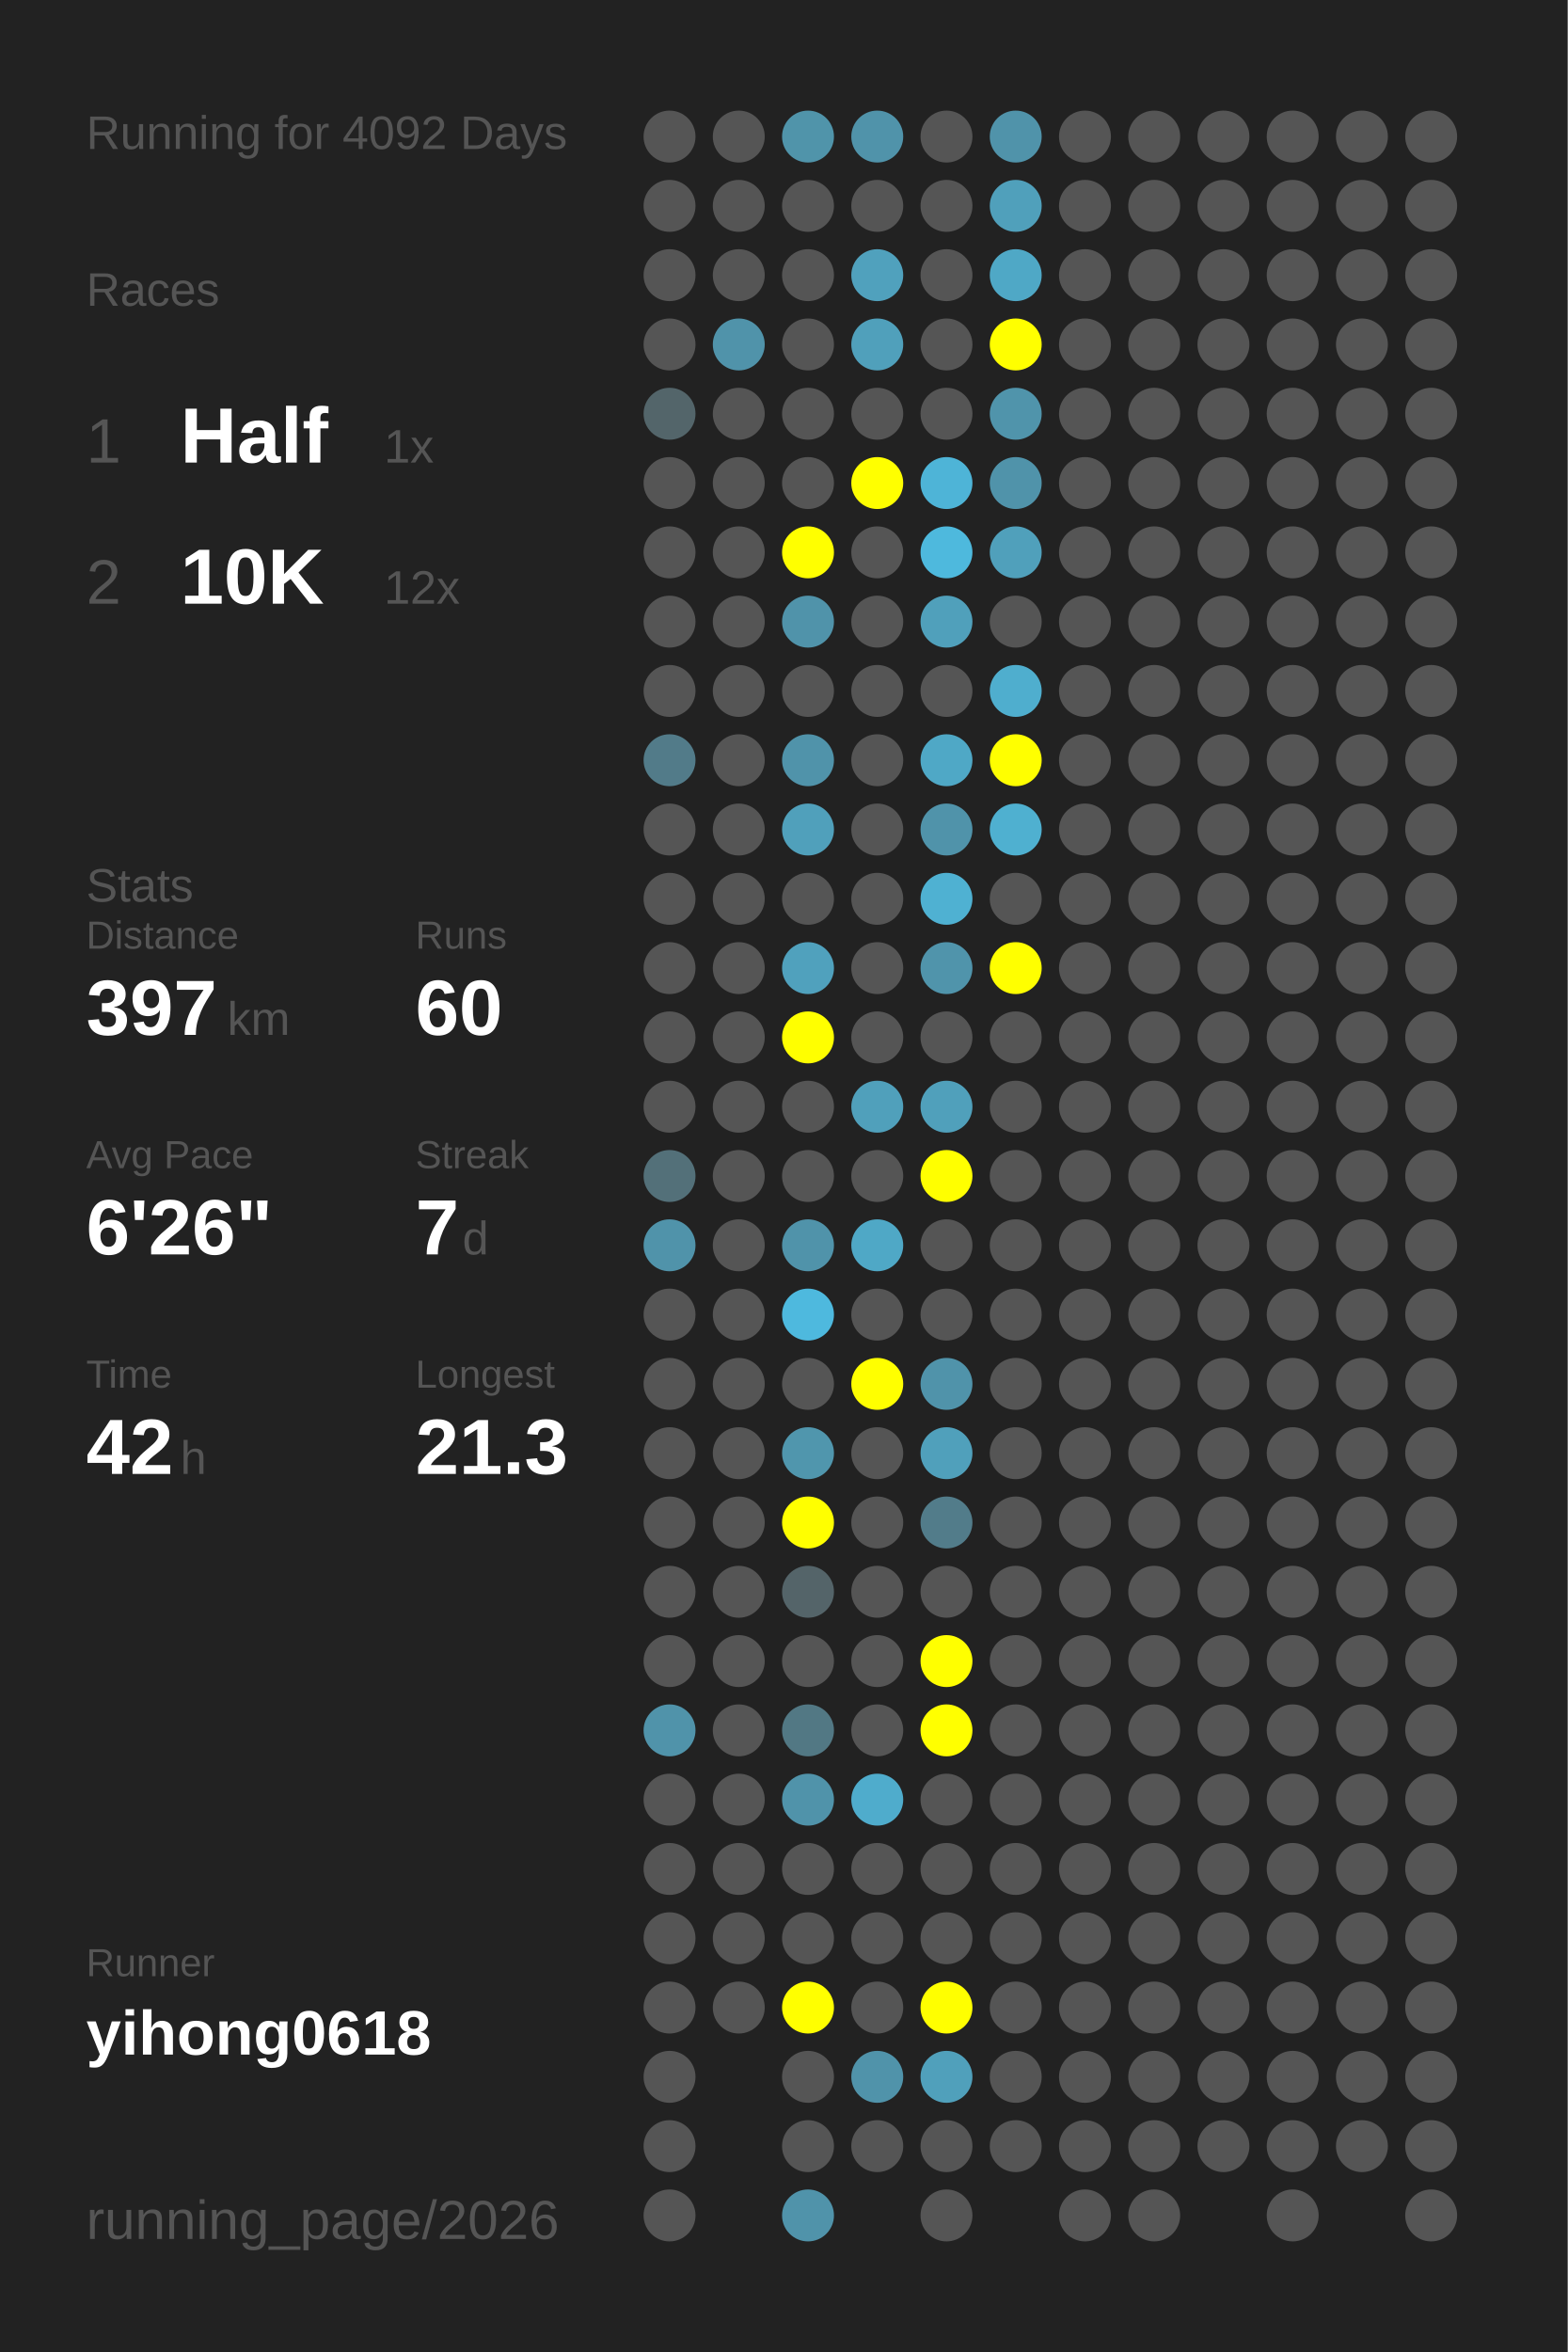
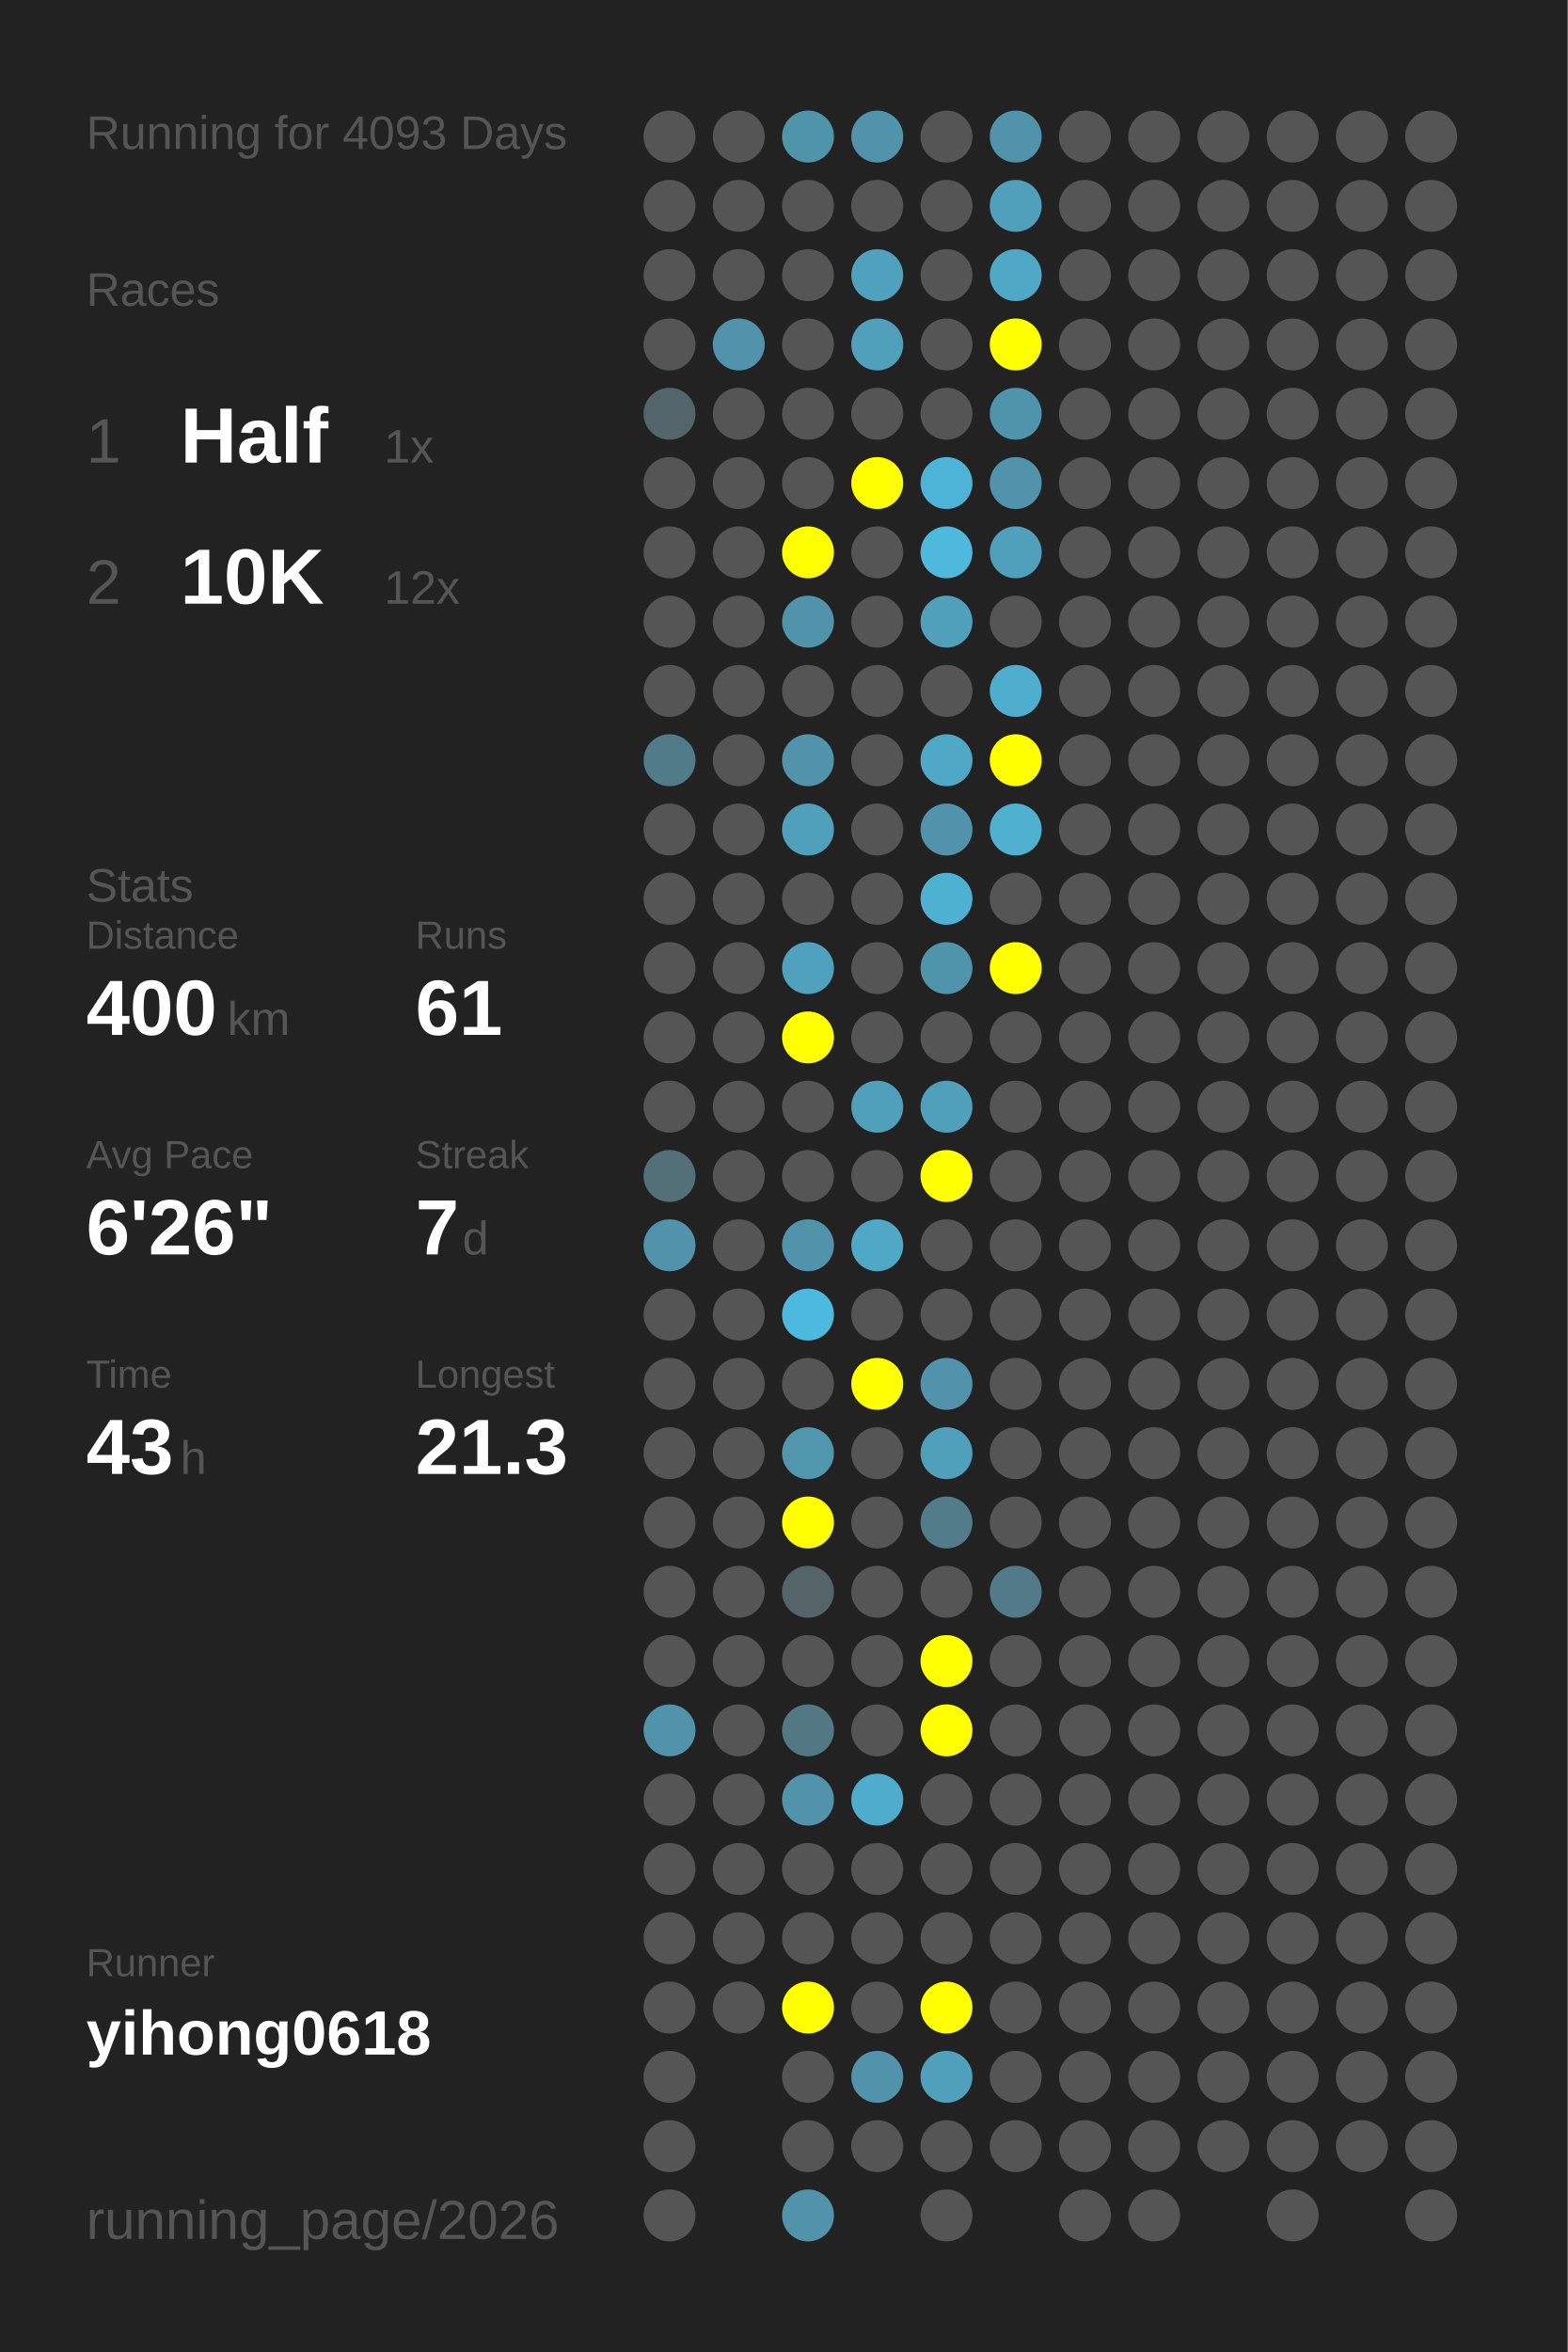
<svg xmlns="http://www.w3.org/2000/svg" baseProfile="full" height="300mm" version="1.1" viewBox="0,0,200,300" width="200mm">
  <defs />
  <rect fill="#222222" height="300" width="200" x="0" y="0" />
-   <text fill="#555555" style="font-size:6px; font-family:Arial;" x="11" y="19">Running for 4092 Days</text>
+   <text fill="#555555" style="font-size:6px; font-family:Arial;" x="11" y="19">Running for 4093 Days</text>
  <text fill="#555555" style="font-size:6px; font-family:Arial;" x="11" y="39">Races</text>
  <text fill="#555555" style="font-size:8px; font-family:Arial;" x="11" y="59">1</text>
  <text fill="#FFFFFF" style="font-size:10px; font-family:Arial; font-weight:bold;" x="23" y="59">Half</text>
  <text fill="#555555" style="font-size:6px; font-family:Arial;" x="49" y="59">1x</text>
  <text fill="#555555" style="font-size:8px; font-family:Arial;" x="11" y="77">2</text>
  <text fill="#FFFFFF" style="font-size:10px; font-family:Arial; font-weight:bold;" x="23" y="77">10K</text>
  <text fill="#555555" style="font-size:6px; font-family:Arial;" x="49" y="77">12x</text>
  <text fill="#555555" style="font-size:6px; font-family:Arial;" x="11" y="115">Stats</text>
  <text fill="#555555" style="font-size:5px; font-family:Arial;" x="11" y="121">Distance</text>
-   <text fill="#FFFFFF" style="font-size:10px; font-family:Arial; font-weight:bold;" x="11" y="132">397</text>
+   <text fill="#FFFFFF" style="font-size:10px; font-family:Arial; font-weight:bold;" x="11" y="132">400</text>
  <text fill="#555555" style="font-size:6px; font-family:Arial;" x="29" y="132">km</text>
  <text fill="#555555" style="font-size:5px; font-family:Arial;" x="53" y="121">Runs</text>
-   <text fill="#FFFFFF" style="font-size:10px; font-family:Arial; font-weight:bold;" x="53" y="132">60</text>
+   <text fill="#FFFFFF" style="font-size:10px; font-family:Arial; font-weight:bold;" x="53" y="132">61</text>
  <text fill="#555555" style="font-size:5px; font-family:Arial;" x="11" y="149">Avg Pace</text>
  <text fill="#FFFFFF" style="font-size:10px; font-family:Arial; font-weight:bold;" x="11" y="160">6'26"</text>
  <text fill="#555555" style="font-size:5px; font-family:Arial;" x="53" y="149">Streak</text>
  <text fill="#FFFFFF" style="font-size:10px; font-family:Arial; font-weight:bold;" x="53" y="160">7</text>
  <text fill="#555555" style="font-size:6px; font-family:Arial;" x="59" y="160">d</text>
  <text fill="#555555" style="font-size:5px; font-family:Arial;" x="11" y="177">Time</text>
-   <text fill="#FFFFFF" style="font-size:10px; font-family:Arial; font-weight:bold;" x="11" y="188">42</text>
+   <text fill="#FFFFFF" style="font-size:10px; font-family:Arial; font-weight:bold;" x="11" y="188">43</text>
  <text fill="#555555" style="font-size:6px; font-family:Arial;" x="23" y="188">h</text>
  <text fill="#555555" style="font-size:5px; font-family:Arial;" x="53" y="177">Longest</text>
  <text fill="#FFFFFF" style="font-size:10px; font-family:Arial; font-weight:bold;" x="53" y="188">21.3</text>
  <text fill="#555555" style="font-size:5px; font-family:Arial;" x="11" y="252.065">Runner</text>
  <text fill="#FFFFFF" style="font-size:8px; font-family:Arial; font-weight:bold;" x="11" y="262.065">yihong0618</text>
  <text fill="#555555" style="font-size:7px; font-family:Arial;" x="11" y="285.581">running_page/2026</text>
  <circle cx="85.417" cy="17.419" fill="#555555" r="3.312" />
  <circle cx="85.417" cy="26.258" fill="#555555" r="3.312" />
  <circle cx="85.417" cy="35.097" fill="#555555" r="3.312" />
  <circle cx="85.417" cy="43.935" fill="#555555" r="3.312" />
  <circle cx="85.417" cy="52.774" fill="#53656a" r="3.312" />
  <circle cx="85.417" cy="61.613" fill="#555555" r="3.312" />
  <circle cx="85.417" cy="70.452" fill="#555555" r="3.312" />
  <circle cx="85.417" cy="79.29" fill="#555555" r="3.312" />
  <circle cx="85.417" cy="88.129" fill="#555555" r="3.312" />
  <circle cx="85.417" cy="96.968" fill="#527b89" r="3.312" />
  <circle cx="85.417" cy="105.806" fill="#555555" r="3.312" />
  <circle cx="85.417" cy="114.645" fill="#555555" r="3.312" />
  <circle cx="85.417" cy="123.484" fill="#555555" r="3.312" />
  <circle cx="85.417" cy="132.323" fill="#555555" r="3.312" />
  <circle cx="85.417" cy="141.161" fill="#555555" r="3.312" />
  <circle cx="85.417" cy="150" fill="#537079" r="3.312" />
  <circle cx="85.417" cy="158.839" fill="#5093aa" r="3.312" />
  <circle cx="85.417" cy="167.677" fill="#555555" r="3.312" />
  <circle cx="85.417" cy="176.516" fill="#555555" r="3.312" />
  <circle cx="85.417" cy="185.355" fill="#555555" r="3.312" />
  <circle cx="85.417" cy="194.194" fill="#555555" r="3.312" />
  <circle cx="85.417" cy="203.032" fill="#555555" r="3.312" />
  <circle cx="85.417" cy="211.871" fill="#555555" r="3.312" />
  <circle cx="85.417" cy="220.71" fill="#5093aa" r="3.312" />
  <circle cx="85.417" cy="229.548" fill="#555555" r="3.312" />
  <circle cx="85.417" cy="238.387" fill="#555555" r="3.312" />
  <circle cx="85.417" cy="247.226" fill="#555555" r="3.312" />
  <circle cx="85.417" cy="256.065" fill="#555555" r="3.312" />
  <circle cx="85.417" cy="264.903" fill="#555555" r="3.312" />
  <circle cx="85.417" cy="273.742" fill="#555555" r="3.312" />
  <circle cx="85.417" cy="282.581" fill="#555555" r="3.312" />
  <circle cx="94.25" cy="17.419" fill="#555555" r="3.312" />
  <circle cx="94.25" cy="26.258" fill="#555555" r="3.312" />
  <circle cx="94.25" cy="35.097" fill="#555555" r="3.312" />
  <circle cx="94.25" cy="43.935" fill="#5093aa" r="3.312" />
  <circle cx="94.25" cy="52.774" fill="#555555" r="3.312" />
  <circle cx="94.25" cy="61.613" fill="#555555" r="3.312" />
  <circle cx="94.25" cy="70.452" fill="#555555" r="3.312" />
  <circle cx="94.25" cy="79.29" fill="#555555" r="3.312" />
  <circle cx="94.25" cy="88.129" fill="#555555" r="3.312" />
  <circle cx="94.25" cy="96.968" fill="#555555" r="3.312" />
  <circle cx="94.25" cy="105.806" fill="#555555" r="3.312" />
  <circle cx="94.25" cy="114.645" fill="#555555" r="3.312" />
  <circle cx="94.25" cy="123.484" fill="#555555" r="3.312" />
  <circle cx="94.25" cy="132.323" fill="#555555" r="3.312" />
  <circle cx="94.25" cy="141.161" fill="#555555" r="3.312" />
  <circle cx="94.25" cy="150" fill="#555555" r="3.312" />
  <circle cx="94.25" cy="158.839" fill="#555555" r="3.312" />
  <circle cx="94.25" cy="167.677" fill="#555555" r="3.312" />
  <circle cx="94.25" cy="176.516" fill="#555555" r="3.312" />
  <circle cx="94.25" cy="185.355" fill="#555555" r="3.312" />
  <circle cx="94.25" cy="194.194" fill="#555555" r="3.312" />
  <circle cx="94.25" cy="203.032" fill="#555555" r="3.312" />
  <circle cx="94.25" cy="211.871" fill="#555555" r="3.312" />
  <circle cx="94.25" cy="220.71" fill="#555555" r="3.312" />
  <circle cx="94.25" cy="229.548" fill="#555555" r="3.312" />
  <circle cx="94.25" cy="238.387" fill="#555555" r="3.312" />
  <circle cx="94.25" cy="247.226" fill="#555555" r="3.312" />
  <circle cx="94.25" cy="256.065" fill="#555555" r="3.312" />
  <circle cx="103.083" cy="17.419" fill="#5094aa" r="3.312" />
  <circle cx="103.083" cy="26.258" fill="#555555" r="3.312" />
  <circle cx="103.083" cy="35.097" fill="#555555" r="3.312" />
  <circle cx="103.083" cy="43.935" fill="#555555" r="3.312" />
  <circle cx="103.083" cy="52.774" fill="#555555" r="3.312" />
  <circle cx="103.083" cy="61.613" fill="#555555" r="3.312" />
  <circle cx="103.083" cy="70.452" fill="#FFFF00" r="3.312" />
  <circle cx="103.083" cy="79.29" fill="#5093aa" r="3.312" />
  <circle cx="103.083" cy="88.129" fill="#555555" r="3.312" />
  <circle cx="103.083" cy="96.968" fill="#5093aa" r="3.312" />
  <circle cx="103.083" cy="105.806" fill="#50a0bb" r="3.312" />
  <circle cx="103.083" cy="114.645" fill="#555555" r="3.312" />
  <circle cx="103.083" cy="123.484" fill="#50a1bd" r="3.312" />
  <circle cx="103.083" cy="132.323" fill="#FFFF00" r="3.312" />
  <circle cx="103.083" cy="141.161" fill="#555555" r="3.312" />
  <circle cx="103.083" cy="150" fill="#555555" r="3.312" />
  <circle cx="103.083" cy="158.839" fill="#5093aa" r="3.312" />
  <circle cx="103.083" cy="167.677" fill="#4eb9de" r="3.312" />
  <circle cx="103.083" cy="176.516" fill="#555555" r="3.312" />
  <circle cx="103.083" cy="185.355" fill="#5096ad" r="3.312" />
  <circle cx="103.083" cy="194.194" fill="#FFFF00" r="3.312" />
  <circle cx="103.083" cy="203.032" fill="#546469" r="3.312" />
  <circle cx="103.083" cy="211.871" fill="#555555" r="3.312" />
  <circle cx="103.083" cy="220.71" fill="#527884" r="3.312" />
  <circle cx="103.083" cy="229.548" fill="#5093aa" r="3.312" />
  <circle cx="103.083" cy="238.387" fill="#555555" r="3.312" />
  <circle cx="103.083" cy="247.226" fill="#555555" r="3.312" />
  <circle cx="103.083" cy="256.065" fill="#FFFF00" r="3.312" />
  <circle cx="103.083" cy="264.903" fill="#555555" r="3.312" />
  <circle cx="103.083" cy="273.742" fill="#555555" r="3.312" />
  <circle cx="103.083" cy="282.581" fill="#5093aa" r="3.312" />
  <circle cx="111.917" cy="17.419" fill="#5093aa" r="3.312" />
  <circle cx="111.917" cy="26.258" fill="#555555" r="3.312" />
  <circle cx="111.917" cy="35.097" fill="#50a1bd" r="3.312" />
  <circle cx="111.917" cy="43.935" fill="#50a0bb" r="3.312" />
  <circle cx="111.917" cy="52.774" fill="#555555" r="3.312" />
  <circle cx="111.917" cy="61.613" fill="#FFFF00" r="3.312" />
  <circle cx="111.917" cy="70.452" fill="#555555" r="3.312" />
  <circle cx="111.917" cy="79.29" fill="#555555" r="3.312" />
  <circle cx="111.917" cy="88.129" fill="#555555" r="3.312" />
  <circle cx="111.917" cy="96.968" fill="#555555" r="3.312" />
  <circle cx="111.917" cy="105.806" fill="#555555" r="3.312" />
  <circle cx="111.917" cy="114.645" fill="#555555" r="3.312" />
  <circle cx="111.917" cy="123.484" fill="#555555" r="3.312" />
  <circle cx="111.917" cy="132.323" fill="#555555" r="3.312" />
  <circle cx="111.917" cy="141.161" fill="#50a0bb" r="3.312" />
  <circle cx="111.917" cy="150" fill="#555555" r="3.312" />
  <circle cx="111.917" cy="158.839" fill="#4fa8c6" r="3.312" />
  <circle cx="111.917" cy="167.677" fill="#555555" r="3.312" />
  <circle cx="111.917" cy="176.516" fill="#FFFF00" r="3.312" />
  <circle cx="111.917" cy="185.355" fill="#555555" r="3.312" />
  <circle cx="111.917" cy="194.194" fill="#555555" r="3.312" />
  <circle cx="111.917" cy="203.032" fill="#555555" r="3.312" />
  <circle cx="111.917" cy="211.871" fill="#555555" r="3.312" />
  <circle cx="111.917" cy="220.71" fill="#555555" r="3.312" />
  <circle cx="111.917" cy="229.548" fill="#4faccc" r="3.312" />
  <circle cx="111.917" cy="238.387" fill="#555555" r="3.312" />
  <circle cx="111.917" cy="247.226" fill="#555555" r="3.312" />
  <circle cx="111.917" cy="256.065" fill="#555555" r="3.312" />
  <circle cx="111.917" cy="264.903" fill="#5093aa" r="3.312" />
  <circle cx="111.917" cy="273.742" fill="#555555" r="3.312" />
  <circle cx="120.75" cy="17.419" fill="#555555" r="3.312" />
  <circle cx="120.75" cy="26.258" fill="#555555" r="3.312" />
  <circle cx="120.75" cy="35.097" fill="#555555" r="3.312" />
  <circle cx="120.75" cy="43.935" fill="#555555" r="3.312" />
  <circle cx="120.75" cy="52.774" fill="#555555" r="3.312" />
  <circle cx="120.75" cy="61.613" fill="#4eb4d7" r="3.312" />
  <circle cx="120.75" cy="70.452" fill="#4eb9dd" r="3.312" />
  <circle cx="120.75" cy="79.29" fill="#50a0bb" r="3.312" />
  <circle cx="120.75" cy="88.129" fill="#555555" r="3.312" />
  <circle cx="120.75" cy="96.968" fill="#4fa8c6" r="3.312" />
  <circle cx="120.75" cy="105.806" fill="#5093aa" r="3.312" />
  <circle cx="120.75" cy="114.645" fill="#4fb1d2" r="3.312" />
  <circle cx="120.75" cy="123.484" fill="#5094ab" r="3.312" />
  <circle cx="120.75" cy="132.323" fill="#555555" r="3.312" />
  <circle cx="120.75" cy="141.161" fill="#50a0bb" r="3.312" />
  <circle cx="120.75" cy="150" fill="#FFFF00" r="3.312" />
  <circle cx="120.75" cy="158.839" fill="#555555" r="3.312" />
  <circle cx="120.75" cy="167.677" fill="#555555" r="3.312" />
  <circle cx="120.75" cy="176.516" fill="#5093aa" r="3.312" />
  <circle cx="120.75" cy="185.355" fill="#50a0bb" r="3.312" />
  <circle cx="120.75" cy="194.194" fill="#527c8a" r="3.312" />
  <circle cx="120.75" cy="203.032" fill="#555555" r="3.312" />
  <circle cx="120.75" cy="211.871" fill="#FFFF00" r="3.312" />
  <circle cx="120.75" cy="220.71" fill="#FFFF00" r="3.312" />
  <circle cx="120.75" cy="229.548" fill="#555555" r="3.312" />
  <circle cx="120.75" cy="238.387" fill="#555555" r="3.312" />
  <circle cx="120.75" cy="247.226" fill="#555555" r="3.312" />
  <circle cx="120.75" cy="256.065" fill="#FFFF00" r="3.312" />
  <circle cx="120.75" cy="264.903" fill="#50a0bb" r="3.312" />
  <circle cx="120.75" cy="273.742" fill="#555555" r="3.312" />
  <circle cx="120.75" cy="282.581" fill="#555555" r="3.312" />
  <circle cx="129.583" cy="17.419" fill="#5093aa" r="3.312" />
  <circle cx="129.583" cy="26.258" fill="#50a0bb" r="3.312" />
  <circle cx="129.583" cy="35.097" fill="#4fa8c6" r="3.312" />
  <circle cx="129.583" cy="43.935" fill="#FFFF00" r="3.312" />
  <circle cx="129.583" cy="52.774" fill="#5094ab" r="3.312" />
  <circle cx="129.583" cy="61.613" fill="#5093aa" r="3.312" />
  <circle cx="129.583" cy="70.452" fill="#50a0bb" r="3.312" />
  <circle cx="129.583" cy="79.29" fill="#555555" r="3.312" />
  <circle cx="129.583" cy="88.129" fill="#4faece" r="3.312" />
  <circle cx="129.583" cy="96.968" fill="#FFFF00" r="3.312" />
  <circle cx="129.583" cy="105.806" fill="#4fb0d0" r="3.312" />
  <circle cx="129.583" cy="114.645" fill="#555555" r="3.312" />
  <circle cx="129.583" cy="123.484" fill="#FFFF00" r="3.312" />
  <circle cx="129.583" cy="132.323" fill="#555555" r="3.312" />
  <circle cx="129.583" cy="141.161" fill="#555555" r="3.312" />
  <circle cx="129.583" cy="150" fill="#555555" r="3.312" />
  <circle cx="129.583" cy="158.839" fill="#555555" r="3.312" />
  <circle cx="129.583" cy="167.677" fill="#555555" r="3.312" />
  <circle cx="129.583" cy="176.516" fill="#555555" r="3.312" />
  <circle cx="129.583" cy="185.355" fill="#555555" r="3.312" />
  <circle cx="129.583" cy="194.194" fill="#555555" r="3.312" />
-   <circle cx="129.583" cy="203.032" fill="#555555" r="3.312" />
+   <circle cx="129.583" cy="203.032" fill="#527a88" r="3.312" />
  <circle cx="129.583" cy="211.871" fill="#555555" r="3.312" />
  <circle cx="129.583" cy="220.71" fill="#555555" r="3.312" />
  <circle cx="129.583" cy="229.548" fill="#555555" r="3.312" />
  <circle cx="129.583" cy="238.387" fill="#555555" r="3.312" />
  <circle cx="129.583" cy="247.226" fill="#555555" r="3.312" />
  <circle cx="129.583" cy="256.065" fill="#555555" r="3.312" />
  <circle cx="129.583" cy="264.903" fill="#555555" r="3.312" />
  <circle cx="129.583" cy="273.742" fill="#555555" r="3.312" />
  <circle cx="138.417" cy="17.419" fill="#555555" r="3.312" />
  <circle cx="138.417" cy="26.258" fill="#555555" r="3.312" />
  <circle cx="138.417" cy="35.097" fill="#555555" r="3.312" />
  <circle cx="138.417" cy="43.935" fill="#555555" r="3.312" />
  <circle cx="138.417" cy="52.774" fill="#555555" r="3.312" />
  <circle cx="138.417" cy="61.613" fill="#555555" r="3.312" />
  <circle cx="138.417" cy="70.452" fill="#555555" r="3.312" />
  <circle cx="138.417" cy="79.29" fill="#555555" r="3.312" />
  <circle cx="138.417" cy="88.129" fill="#555555" r="3.312" />
  <circle cx="138.417" cy="96.968" fill="#555555" r="3.312" />
  <circle cx="138.417" cy="105.806" fill="#555555" r="3.312" />
  <circle cx="138.417" cy="114.645" fill="#555555" r="3.312" />
  <circle cx="138.417" cy="123.484" fill="#555555" r="3.312" />
  <circle cx="138.417" cy="132.323" fill="#555555" r="3.312" />
  <circle cx="138.417" cy="141.161" fill="#555555" r="3.312" />
  <circle cx="138.417" cy="150" fill="#555555" r="3.312" />
  <circle cx="138.417" cy="158.839" fill="#555555" r="3.312" />
  <circle cx="138.417" cy="167.677" fill="#555555" r="3.312" />
  <circle cx="138.417" cy="176.516" fill="#555555" r="3.312" />
  <circle cx="138.417" cy="185.355" fill="#555555" r="3.312" />
  <circle cx="138.417" cy="194.194" fill="#555555" r="3.312" />
  <circle cx="138.417" cy="203.032" fill="#555555" r="3.312" />
  <circle cx="138.417" cy="211.871" fill="#555555" r="3.312" />
  <circle cx="138.417" cy="220.71" fill="#555555" r="3.312" />
  <circle cx="138.417" cy="229.548" fill="#555555" r="3.312" />
  <circle cx="138.417" cy="238.387" fill="#555555" r="3.312" />
  <circle cx="138.417" cy="247.226" fill="#555555" r="3.312" />
  <circle cx="138.417" cy="256.065" fill="#555555" r="3.312" />
  <circle cx="138.417" cy="264.903" fill="#555555" r="3.312" />
  <circle cx="138.417" cy="273.742" fill="#555555" r="3.312" />
  <circle cx="138.417" cy="282.581" fill="#555555" r="3.312" />
  <circle cx="147.25" cy="17.419" fill="#555555" r="3.312" />
  <circle cx="147.25" cy="26.258" fill="#555555" r="3.312" />
  <circle cx="147.25" cy="35.097" fill="#555555" r="3.312" />
  <circle cx="147.25" cy="43.935" fill="#555555" r="3.312" />
  <circle cx="147.25" cy="52.774" fill="#555555" r="3.312" />
  <circle cx="147.25" cy="61.613" fill="#555555" r="3.312" />
  <circle cx="147.25" cy="70.452" fill="#555555" r="3.312" />
  <circle cx="147.25" cy="79.29" fill="#555555" r="3.312" />
  <circle cx="147.25" cy="88.129" fill="#555555" r="3.312" />
  <circle cx="147.25" cy="96.968" fill="#555555" r="3.312" />
  <circle cx="147.25" cy="105.806" fill="#555555" r="3.312" />
  <circle cx="147.25" cy="114.645" fill="#555555" r="3.312" />
  <circle cx="147.25" cy="123.484" fill="#555555" r="3.312" />
  <circle cx="147.25" cy="132.323" fill="#555555" r="3.312" />
  <circle cx="147.25" cy="141.161" fill="#555555" r="3.312" />
  <circle cx="147.25" cy="150" fill="#555555" r="3.312" />
  <circle cx="147.25" cy="158.839" fill="#555555" r="3.312" />
  <circle cx="147.25" cy="167.677" fill="#555555" r="3.312" />
  <circle cx="147.25" cy="176.516" fill="#555555" r="3.312" />
  <circle cx="147.25" cy="185.355" fill="#555555" r="3.312" />
  <circle cx="147.25" cy="194.194" fill="#555555" r="3.312" />
  <circle cx="147.25" cy="203.032" fill="#555555" r="3.312" />
  <circle cx="147.25" cy="211.871" fill="#555555" r="3.312" />
  <circle cx="147.25" cy="220.71" fill="#555555" r="3.312" />
  <circle cx="147.25" cy="229.548" fill="#555555" r="3.312" />
  <circle cx="147.25" cy="238.387" fill="#555555" r="3.312" />
  <circle cx="147.25" cy="247.226" fill="#555555" r="3.312" />
  <circle cx="147.25" cy="256.065" fill="#555555" r="3.312" />
  <circle cx="147.25" cy="264.903" fill="#555555" r="3.312" />
  <circle cx="147.25" cy="273.742" fill="#555555" r="3.312" />
  <circle cx="147.25" cy="282.581" fill="#555555" r="3.312" />
  <circle cx="156.083" cy="17.419" fill="#555555" r="3.312" />
  <circle cx="156.083" cy="26.258" fill="#555555" r="3.312" />
  <circle cx="156.083" cy="35.097" fill="#555555" r="3.312" />
  <circle cx="156.083" cy="43.935" fill="#555555" r="3.312" />
  <circle cx="156.083" cy="52.774" fill="#555555" r="3.312" />
  <circle cx="156.083" cy="61.613" fill="#555555" r="3.312" />
  <circle cx="156.083" cy="70.452" fill="#555555" r="3.312" />
  <circle cx="156.083" cy="79.29" fill="#555555" r="3.312" />
  <circle cx="156.083" cy="88.129" fill="#555555" r="3.312" />
  <circle cx="156.083" cy="96.968" fill="#555555" r="3.312" />
  <circle cx="156.083" cy="105.806" fill="#555555" r="3.312" />
  <circle cx="156.083" cy="114.645" fill="#555555" r="3.312" />
  <circle cx="156.083" cy="123.484" fill="#555555" r="3.312" />
  <circle cx="156.083" cy="132.323" fill="#555555" r="3.312" />
  <circle cx="156.083" cy="141.161" fill="#555555" r="3.312" />
  <circle cx="156.083" cy="150" fill="#555555" r="3.312" />
  <circle cx="156.083" cy="158.839" fill="#555555" r="3.312" />
  <circle cx="156.083" cy="167.677" fill="#555555" r="3.312" />
  <circle cx="156.083" cy="176.516" fill="#555555" r="3.312" />
  <circle cx="156.083" cy="185.355" fill="#555555" r="3.312" />
  <circle cx="156.083" cy="194.194" fill="#555555" r="3.312" />
  <circle cx="156.083" cy="203.032" fill="#555555" r="3.312" />
  <circle cx="156.083" cy="211.871" fill="#555555" r="3.312" />
  <circle cx="156.083" cy="220.71" fill="#555555" r="3.312" />
  <circle cx="156.083" cy="229.548" fill="#555555" r="3.312" />
  <circle cx="156.083" cy="238.387" fill="#555555" r="3.312" />
  <circle cx="156.083" cy="247.226" fill="#555555" r="3.312" />
  <circle cx="156.083" cy="256.065" fill="#555555" r="3.312" />
  <circle cx="156.083" cy="264.903" fill="#555555" r="3.312" />
  <circle cx="156.083" cy="273.742" fill="#555555" r="3.312" />
  <circle cx="164.917" cy="17.419" fill="#555555" r="3.312" />
  <circle cx="164.917" cy="26.258" fill="#555555" r="3.312" />
  <circle cx="164.917" cy="35.097" fill="#555555" r="3.312" />
  <circle cx="164.917" cy="43.935" fill="#555555" r="3.312" />
  <circle cx="164.917" cy="52.774" fill="#555555" r="3.312" />
  <circle cx="164.917" cy="61.613" fill="#555555" r="3.312" />
  <circle cx="164.917" cy="70.452" fill="#555555" r="3.312" />
  <circle cx="164.917" cy="79.29" fill="#555555" r="3.312" />
  <circle cx="164.917" cy="88.129" fill="#555555" r="3.312" />
  <circle cx="164.917" cy="96.968" fill="#555555" r="3.312" />
  <circle cx="164.917" cy="105.806" fill="#555555" r="3.312" />
  <circle cx="164.917" cy="114.645" fill="#555555" r="3.312" />
  <circle cx="164.917" cy="123.484" fill="#555555" r="3.312" />
  <circle cx="164.917" cy="132.323" fill="#555555" r="3.312" />
  <circle cx="164.917" cy="141.161" fill="#555555" r="3.312" />
  <circle cx="164.917" cy="150" fill="#555555" r="3.312" />
  <circle cx="164.917" cy="158.839" fill="#555555" r="3.312" />
  <circle cx="164.917" cy="167.677" fill="#555555" r="3.312" />
  <circle cx="164.917" cy="176.516" fill="#555555" r="3.312" />
  <circle cx="164.917" cy="185.355" fill="#555555" r="3.312" />
  <circle cx="164.917" cy="194.194" fill="#555555" r="3.312" />
  <circle cx="164.917" cy="203.032" fill="#555555" r="3.312" />
  <circle cx="164.917" cy="211.871" fill="#555555" r="3.312" />
  <circle cx="164.917" cy="220.71" fill="#555555" r="3.312" />
  <circle cx="164.917" cy="229.548" fill="#555555" r="3.312" />
  <circle cx="164.917" cy="238.387" fill="#555555" r="3.312" />
  <circle cx="164.917" cy="247.226" fill="#555555" r="3.312" />
  <circle cx="164.917" cy="256.065" fill="#555555" r="3.312" />
  <circle cx="164.917" cy="264.903" fill="#555555" r="3.312" />
  <circle cx="164.917" cy="273.742" fill="#555555" r="3.312" />
  <circle cx="164.917" cy="282.581" fill="#555555" r="3.312" />
  <circle cx="173.75" cy="17.419" fill="#555555" r="3.312" />
  <circle cx="173.75" cy="26.258" fill="#555555" r="3.312" />
  <circle cx="173.75" cy="35.097" fill="#555555" r="3.312" />
  <circle cx="173.75" cy="43.935" fill="#555555" r="3.312" />
  <circle cx="173.75" cy="52.774" fill="#555555" r="3.312" />
  <circle cx="173.75" cy="61.613" fill="#555555" r="3.312" />
  <circle cx="173.75" cy="70.452" fill="#555555" r="3.312" />
  <circle cx="173.75" cy="79.29" fill="#555555" r="3.312" />
  <circle cx="173.75" cy="88.129" fill="#555555" r="3.312" />
  <circle cx="173.75" cy="96.968" fill="#555555" r="3.312" />
  <circle cx="173.75" cy="105.806" fill="#555555" r="3.312" />
  <circle cx="173.75" cy="114.645" fill="#555555" r="3.312" />
  <circle cx="173.75" cy="123.484" fill="#555555" r="3.312" />
  <circle cx="173.75" cy="132.323" fill="#555555" r="3.312" />
  <circle cx="173.75" cy="141.161" fill="#555555" r="3.312" />
  <circle cx="173.75" cy="150" fill="#555555" r="3.312" />
  <circle cx="173.75" cy="158.839" fill="#555555" r="3.312" />
  <circle cx="173.75" cy="167.677" fill="#555555" r="3.312" />
  <circle cx="173.75" cy="176.516" fill="#555555" r="3.312" />
  <circle cx="173.75" cy="185.355" fill="#555555" r="3.312" />
  <circle cx="173.75" cy="194.194" fill="#555555" r="3.312" />
  <circle cx="173.75" cy="203.032" fill="#555555" r="3.312" />
  <circle cx="173.75" cy="211.871" fill="#555555" r="3.312" />
  <circle cx="173.75" cy="220.71" fill="#555555" r="3.312" />
  <circle cx="173.75" cy="229.548" fill="#555555" r="3.312" />
  <circle cx="173.75" cy="238.387" fill="#555555" r="3.312" />
  <circle cx="173.75" cy="247.226" fill="#555555" r="3.312" />
  <circle cx="173.75" cy="256.065" fill="#555555" r="3.312" />
  <circle cx="173.75" cy="264.903" fill="#555555" r="3.312" />
  <circle cx="173.75" cy="273.742" fill="#555555" r="3.312" />
  <circle cx="182.583" cy="17.419" fill="#555555" r="3.312" />
  <circle cx="182.583" cy="26.258" fill="#555555" r="3.312" />
  <circle cx="182.583" cy="35.097" fill="#555555" r="3.312" />
  <circle cx="182.583" cy="43.935" fill="#555555" r="3.312" />
  <circle cx="182.583" cy="52.774" fill="#555555" r="3.312" />
  <circle cx="182.583" cy="61.613" fill="#555555" r="3.312" />
  <circle cx="182.583" cy="70.452" fill="#555555" r="3.312" />
  <circle cx="182.583" cy="79.29" fill="#555555" r="3.312" />
  <circle cx="182.583" cy="88.129" fill="#555555" r="3.312" />
  <circle cx="182.583" cy="96.968" fill="#555555" r="3.312" />
  <circle cx="182.583" cy="105.806" fill="#555555" r="3.312" />
  <circle cx="182.583" cy="114.645" fill="#555555" r="3.312" />
  <circle cx="182.583" cy="123.484" fill="#555555" r="3.312" />
  <circle cx="182.583" cy="132.323" fill="#555555" r="3.312" />
  <circle cx="182.583" cy="141.161" fill="#555555" r="3.312" />
  <circle cx="182.583" cy="150" fill="#555555" r="3.312" />
  <circle cx="182.583" cy="158.839" fill="#555555" r="3.312" />
  <circle cx="182.583" cy="167.677" fill="#555555" r="3.312" />
  <circle cx="182.583" cy="176.516" fill="#555555" r="3.312" />
  <circle cx="182.583" cy="185.355" fill="#555555" r="3.312" />
  <circle cx="182.583" cy="194.194" fill="#555555" r="3.312" />
  <circle cx="182.583" cy="203.032" fill="#555555" r="3.312" />
  <circle cx="182.583" cy="211.871" fill="#555555" r="3.312" />
  <circle cx="182.583" cy="220.71" fill="#555555" r="3.312" />
  <circle cx="182.583" cy="229.548" fill="#555555" r="3.312" />
  <circle cx="182.583" cy="238.387" fill="#555555" r="3.312" />
  <circle cx="182.583" cy="247.226" fill="#555555" r="3.312" />
  <circle cx="182.583" cy="256.065" fill="#555555" r="3.312" />
  <circle cx="182.583" cy="264.903" fill="#555555" r="3.312" />
  <circle cx="182.583" cy="273.742" fill="#555555" r="3.312" />
  <circle cx="182.583" cy="282.581" fill="#555555" r="3.312" />
</svg>
